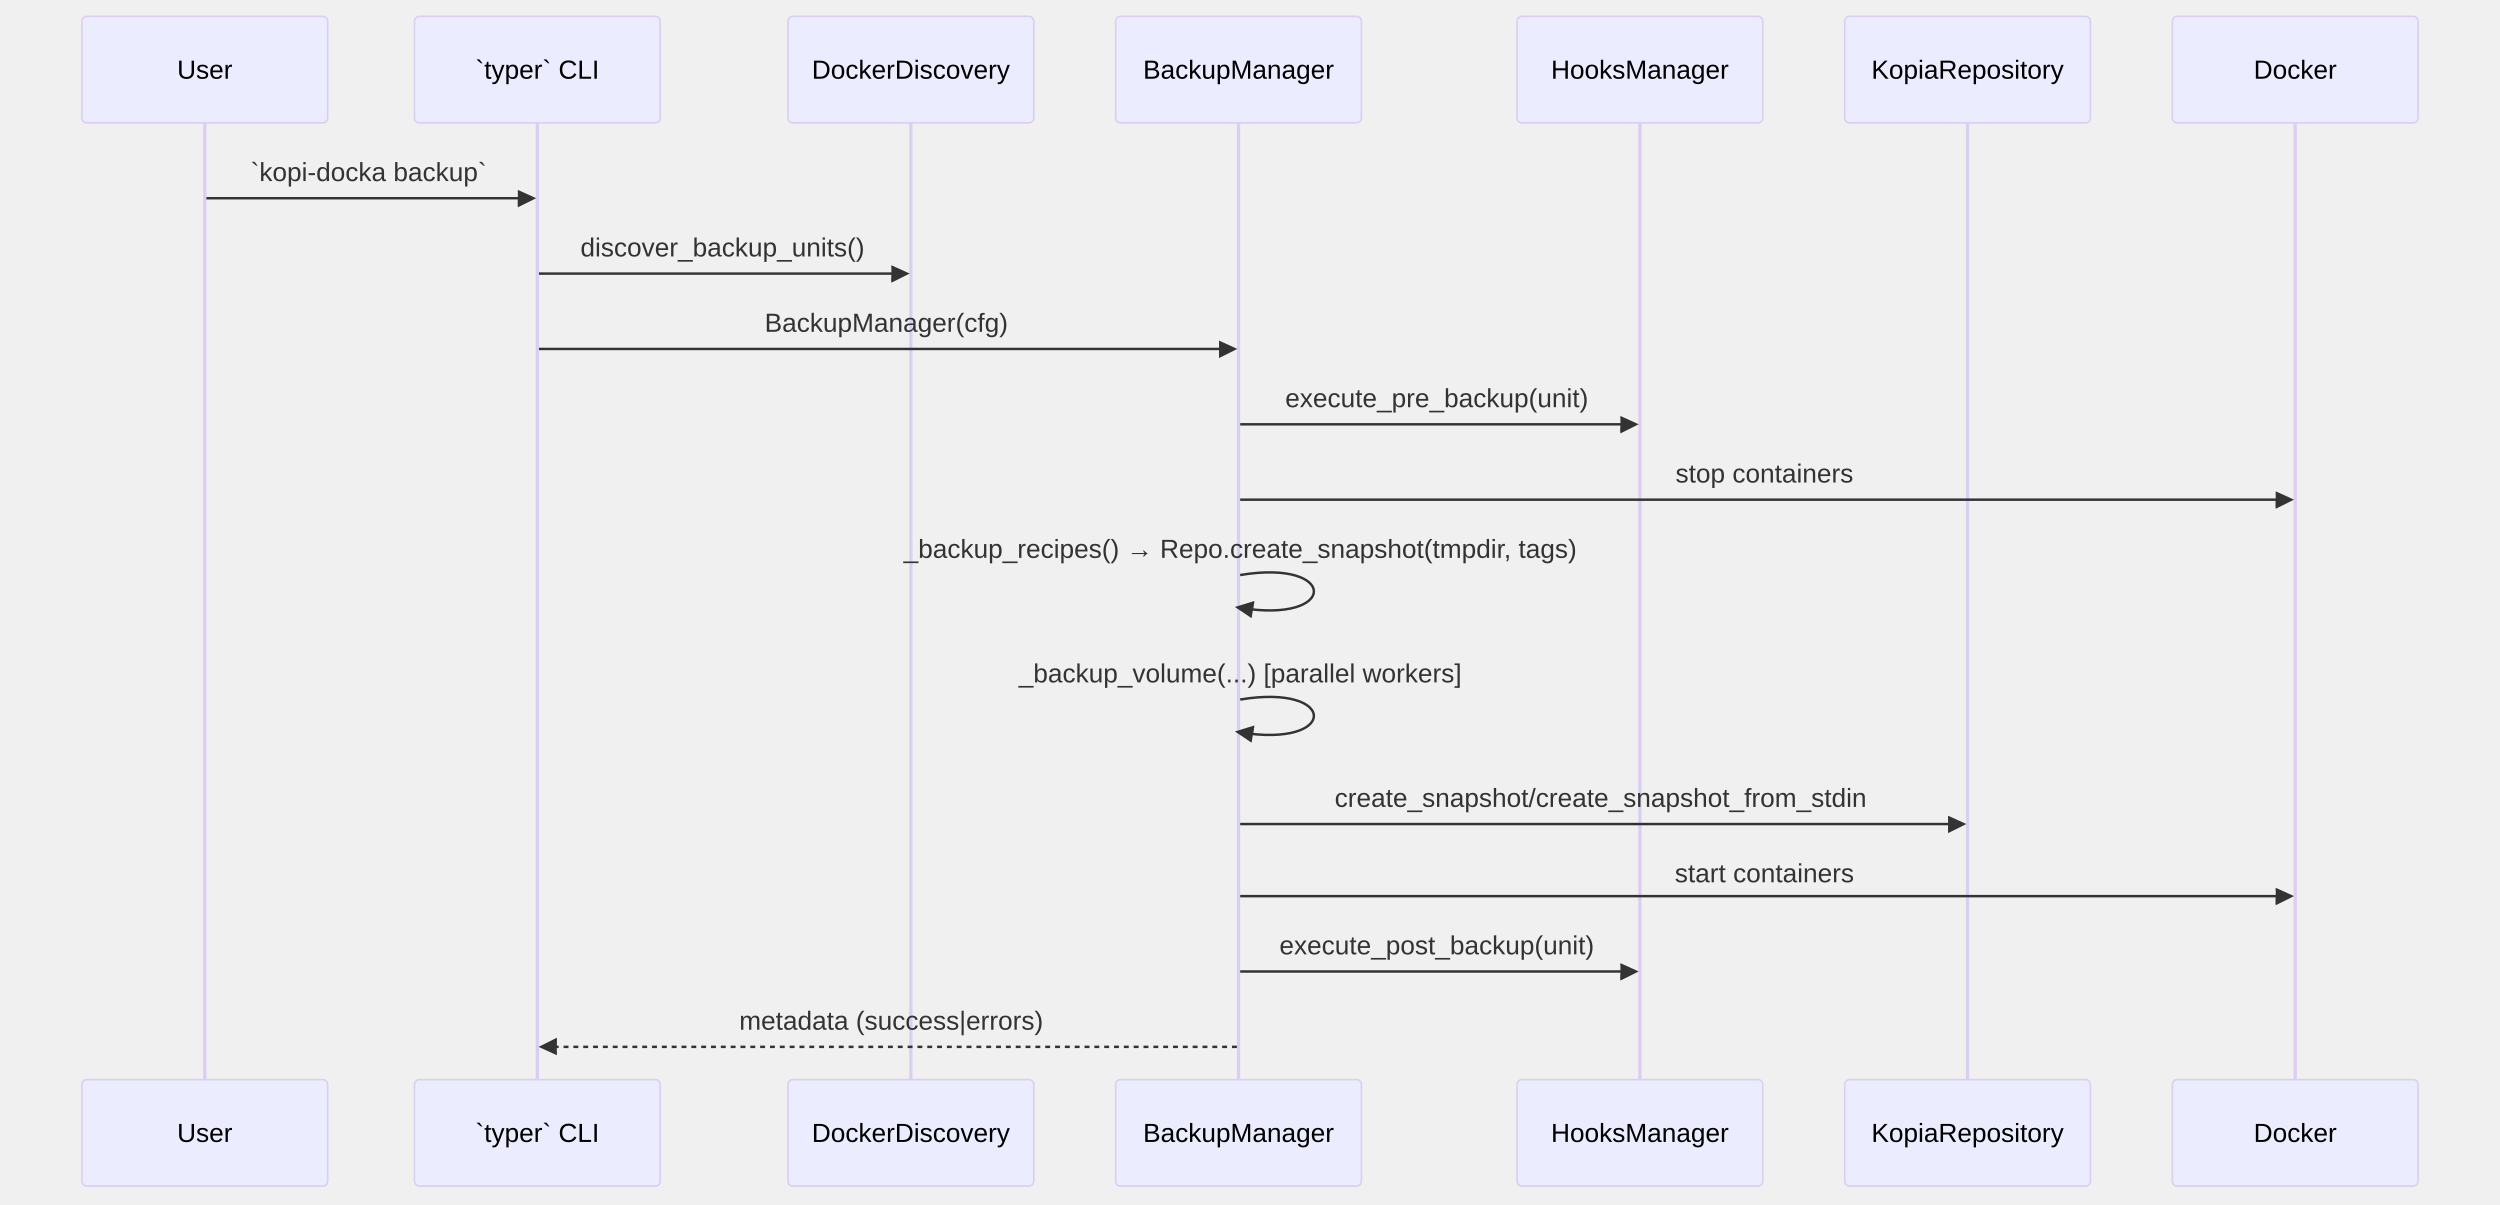
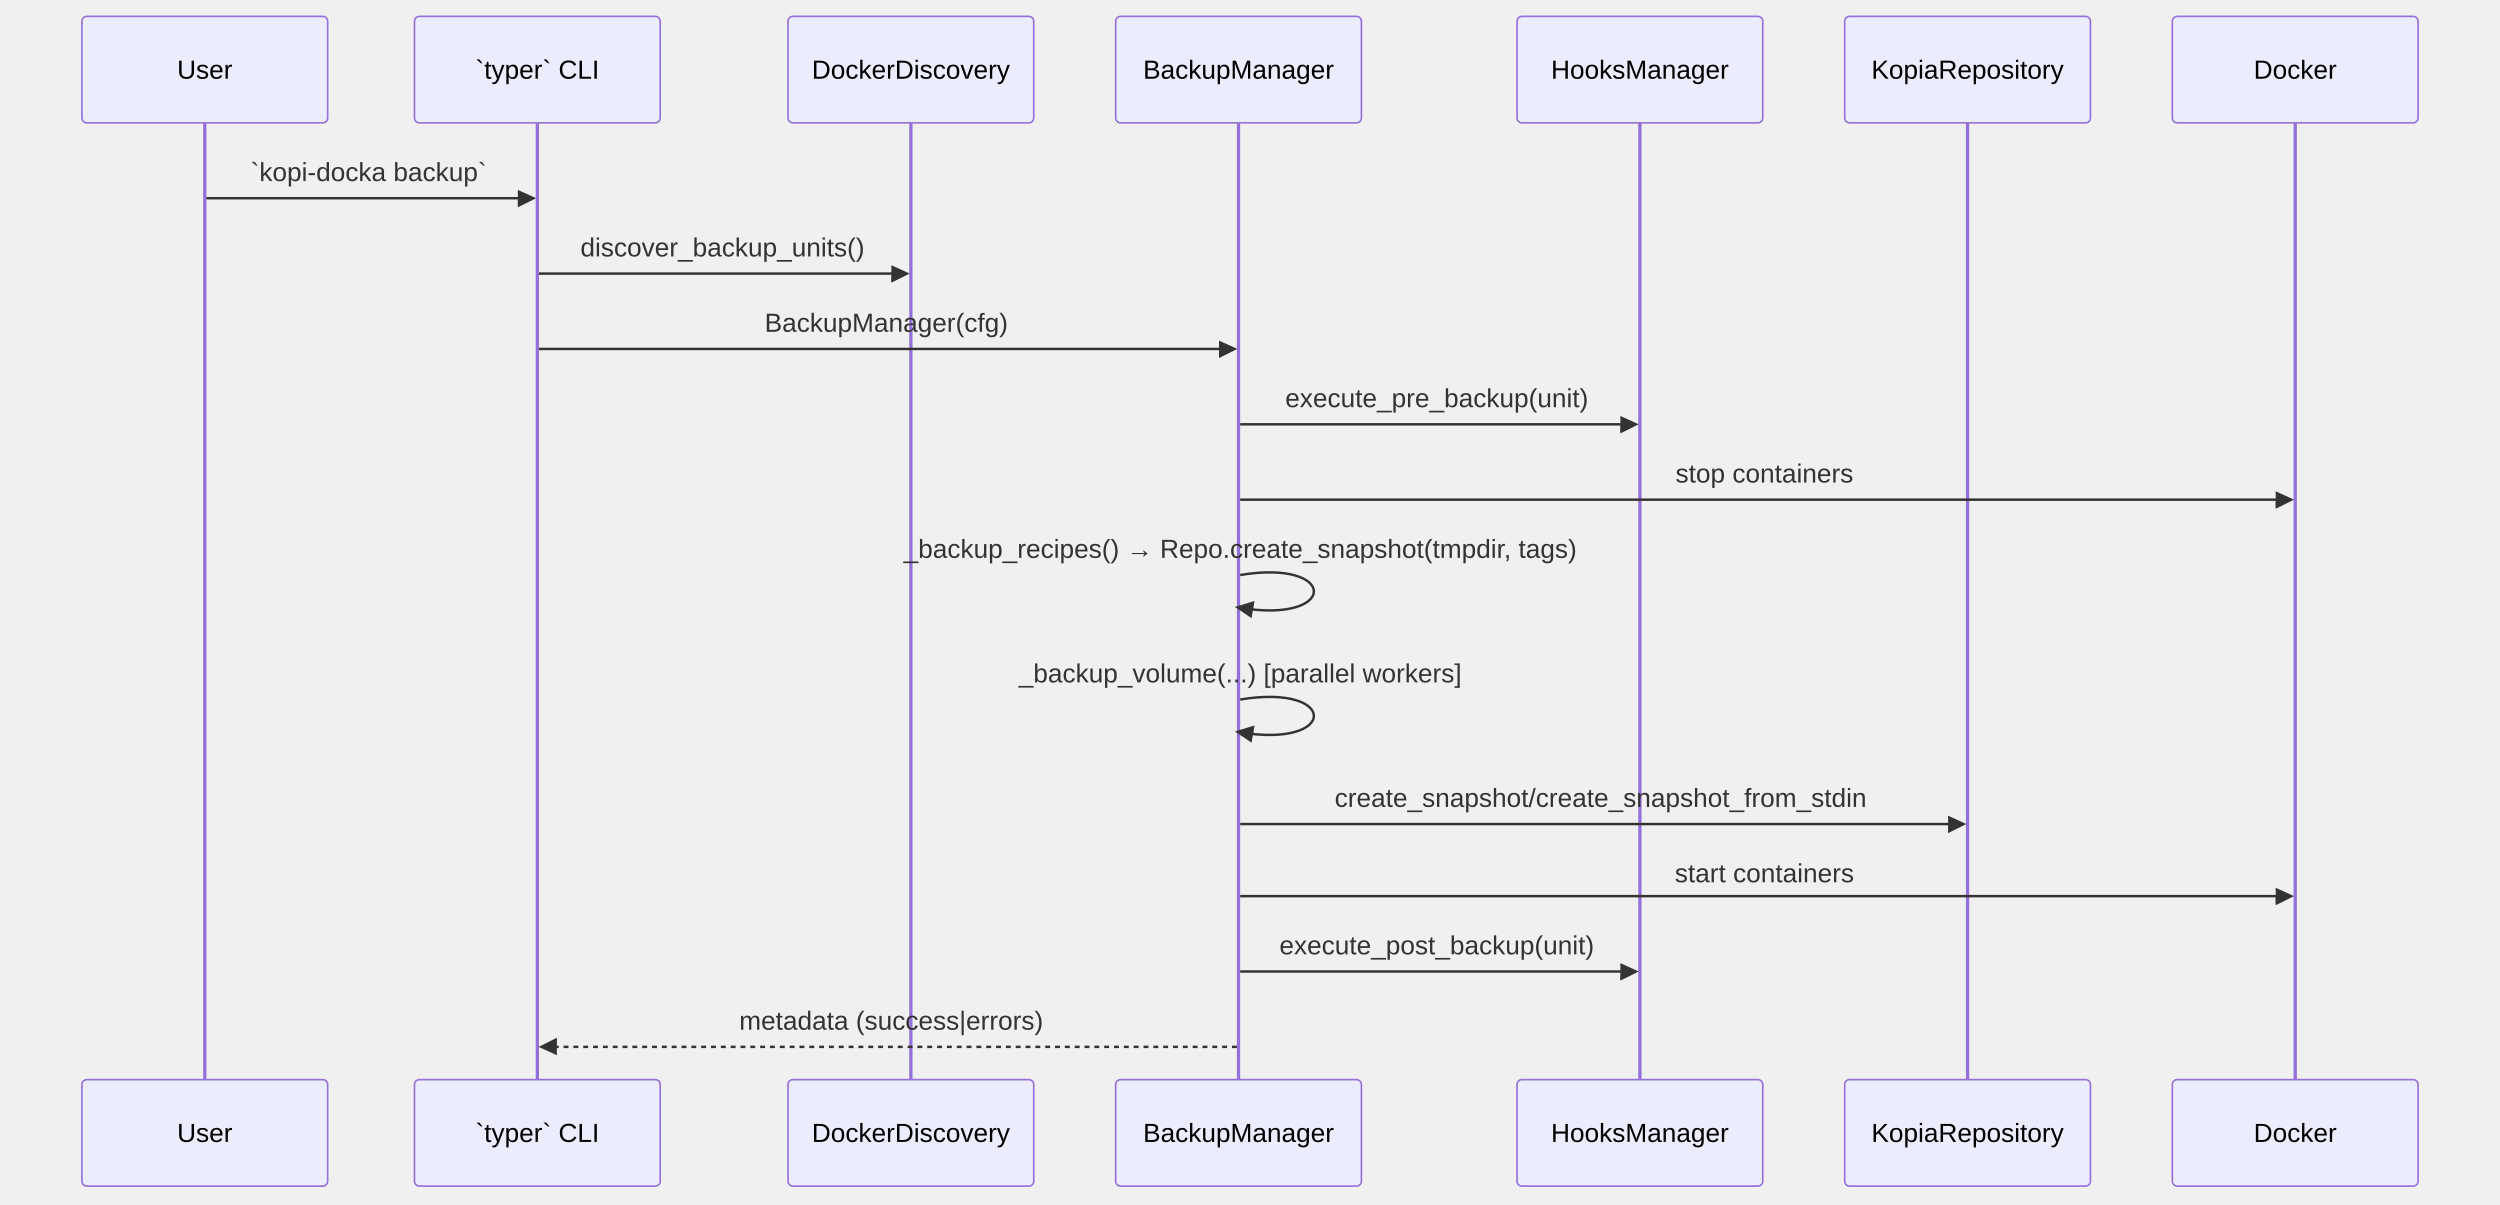
<svg xmlns="http://www.w3.org/2000/svg" id="my-svg" width="100%" style="max-width: 1526px; background-color: white;" viewBox="-50 -10 1526 735" role="graphics-document document" aria-roledescription="sequence">
  <g>
    <rect x="1276" y="649" fill="#eaeaea" stroke="#666" width="150" height="65" name="Docker" rx="3" ry="3" class="actor actor-bottom" />
    <text x="1351" y="681.5" dominant-baseline="central" alignment-baseline="central" class="actor actor-box" style="text-anchor: middle; font-size: 16px; font-weight: 400;">
      <tspan x="1351" dy="0">Docker</tspan>
    </text>
  </g>
  <g>
    <rect x="1076" y="649" fill="#eaeaea" stroke="#666" width="150" height="65" name="Repo" rx="3" ry="3" class="actor actor-bottom" />
    <text x="1151" y="681.5" dominant-baseline="central" alignment-baseline="central" class="actor actor-box" style="text-anchor: middle; font-size: 16px; font-weight: 400;">
      <tspan x="1151" dy="0">KopiaRepository</tspan>
    </text>
  </g>
  <g>
    <rect x="876" y="649" fill="#eaeaea" stroke="#666" width="150" height="65" name="Hooks" rx="3" ry="3" class="actor actor-bottom" />
    <text x="951" y="681.5" dominant-baseline="central" alignment-baseline="central" class="actor actor-box" style="text-anchor: middle; font-size: 16px; font-weight: 400;">
      <tspan x="951" dy="0">HooksManager</tspan>
    </text>
  </g>
  <g>
    <rect x="631" y="649" fill="#eaeaea" stroke="#666" width="150" height="65" name="Backup" rx="3" ry="3" class="actor actor-bottom" />
    <text x="706" y="681.5" dominant-baseline="central" alignment-baseline="central" class="actor actor-box" style="text-anchor: middle; font-size: 16px; font-weight: 400;">
      <tspan x="706" dy="0">BackupManager</tspan>
    </text>
  </g>
  <g>
    <rect x="431" y="649" fill="#eaeaea" stroke="#666" width="150" height="65" name="Discovery" rx="3" ry="3" class="actor actor-bottom" />
    <text x="506" y="681.5" dominant-baseline="central" alignment-baseline="central" class="actor actor-box" style="text-anchor: middle; font-size: 16px; font-weight: 400;">
      <tspan x="506" dy="0">DockerDiscovery</tspan>
    </text>
  </g>
  <g>
    <rect x="203" y="649" fill="#eaeaea" stroke="#666" width="150" height="65" name="CLI" rx="3" ry="3" class="actor actor-bottom" />
    <text x="278" y="681.5" dominant-baseline="central" alignment-baseline="central" class="actor actor-box" style="text-anchor: middle; font-size: 16px; font-weight: 400;">
      <tspan x="278" dy="0">`typer` CLI</tspan>
    </text>
  </g>
  <g>
    <rect x="0" y="649" fill="#eaeaea" stroke="#666" width="150" height="65" name="User" rx="3" ry="3" class="actor actor-bottom" />
    <text x="75" y="681.5" dominant-baseline="central" alignment-baseline="central" class="actor actor-box" style="text-anchor: middle; font-size: 16px; font-weight: 400;">
      <tspan x="75" dy="0">User</tspan>
    </text>
  </g>
  <g>
-     <line id="actor6" x1="1351" y1="65" x2="1351" y2="649" class="actor-line 200" stroke-width="0.5px" stroke="#999" name="Docker" />
-     <g id="root-6">
+     <line id="actor6" x1="1351" y1="65" x2="1351" y2="649" class="actor-line 200" stroke-width="0.5px" stroke="#999" name="Docker" data-et="life-line" data-id="Docker" />
+     <g id="root-6" data-et="participant" data-type="participant" data-id="Docker">
      <rect x="1276" y="0" fill="#eaeaea" stroke="#666" width="150" height="65" name="Docker" rx="3" ry="3" class="actor actor-top" />
      <text x="1351" y="32.5" dominant-baseline="central" alignment-baseline="central" class="actor actor-box" style="text-anchor: middle; font-size: 16px; font-weight: 400;">
        <tspan x="1351" dy="0">Docker</tspan>
      </text>
    </g>
  </g>
  <g>
-     <line id="actor5" x1="1151" y1="65" x2="1151" y2="649" class="actor-line 200" stroke-width="0.5px" stroke="#999" name="Repo" />
-     <g id="root-5">
+     <line id="actor5" x1="1151" y1="65" x2="1151" y2="649" class="actor-line 200" stroke-width="0.5px" stroke="#999" name="Repo" data-et="life-line" data-id="Repo" />
+     <g id="root-5" data-et="participant" data-type="participant" data-id="Repo">
      <rect x="1076" y="0" fill="#eaeaea" stroke="#666" width="150" height="65" name="Repo" rx="3" ry="3" class="actor actor-top" />
      <text x="1151" y="32.5" dominant-baseline="central" alignment-baseline="central" class="actor actor-box" style="text-anchor: middle; font-size: 16px; font-weight: 400;">
        <tspan x="1151" dy="0">KopiaRepository</tspan>
      </text>
    </g>
  </g>
  <g>
-     <line id="actor4" x1="951" y1="65" x2="951" y2="649" class="actor-line 200" stroke-width="0.5px" stroke="#999" name="Hooks" />
-     <g id="root-4">
+     <line id="actor4" x1="951" y1="65" x2="951" y2="649" class="actor-line 200" stroke-width="0.5px" stroke="#999" name="Hooks" data-et="life-line" data-id="Hooks" />
+     <g id="root-4" data-et="participant" data-type="participant" data-id="Hooks">
      <rect x="876" y="0" fill="#eaeaea" stroke="#666" width="150" height="65" name="Hooks" rx="3" ry="3" class="actor actor-top" />
      <text x="951" y="32.5" dominant-baseline="central" alignment-baseline="central" class="actor actor-box" style="text-anchor: middle; font-size: 16px; font-weight: 400;">
        <tspan x="951" dy="0">HooksManager</tspan>
      </text>
    </g>
  </g>
  <g>
-     <line id="actor3" x1="706" y1="65" x2="706" y2="649" class="actor-line 200" stroke-width="0.5px" stroke="#999" name="Backup" />
-     <g id="root-3">
+     <line id="actor3" x1="706" y1="65" x2="706" y2="649" class="actor-line 200" stroke-width="0.5px" stroke="#999" name="Backup" data-et="life-line" data-id="Backup" />
+     <g id="root-3" data-et="participant" data-type="participant" data-id="Backup">
      <rect x="631" y="0" fill="#eaeaea" stroke="#666" width="150" height="65" name="Backup" rx="3" ry="3" class="actor actor-top" />
      <text x="706" y="32.5" dominant-baseline="central" alignment-baseline="central" class="actor actor-box" style="text-anchor: middle; font-size: 16px; font-weight: 400;">
        <tspan x="706" dy="0">BackupManager</tspan>
      </text>
    </g>
  </g>
  <g>
-     <line id="actor2" x1="506" y1="65" x2="506" y2="649" class="actor-line 200" stroke-width="0.5px" stroke="#999" name="Discovery" />
-     <g id="root-2">
+     <line id="actor2" x1="506" y1="65" x2="506" y2="649" class="actor-line 200" stroke-width="0.5px" stroke="#999" name="Discovery" data-et="life-line" data-id="Discovery" />
+     <g id="root-2" data-et="participant" data-type="participant" data-id="Discovery">
      <rect x="431" y="0" fill="#eaeaea" stroke="#666" width="150" height="65" name="Discovery" rx="3" ry="3" class="actor actor-top" />
      <text x="506" y="32.5" dominant-baseline="central" alignment-baseline="central" class="actor actor-box" style="text-anchor: middle; font-size: 16px; font-weight: 400;">
        <tspan x="506" dy="0">DockerDiscovery</tspan>
      </text>
    </g>
  </g>
  <g>
-     <line id="actor1" x1="278" y1="65" x2="278" y2="649" class="actor-line 200" stroke-width="0.5px" stroke="#999" name="CLI" />
-     <g id="root-1">
+     <line id="actor1" x1="278" y1="65" x2="278" y2="649" class="actor-line 200" stroke-width="0.5px" stroke="#999" name="CLI" data-et="life-line" data-id="CLI" />
+     <g id="root-1" data-et="participant" data-type="participant" data-id="CLI">
      <rect x="203" y="0" fill="#eaeaea" stroke="#666" width="150" height="65" name="CLI" rx="3" ry="3" class="actor actor-top" />
      <text x="278" y="32.5" dominant-baseline="central" alignment-baseline="central" class="actor actor-box" style="text-anchor: middle; font-size: 16px; font-weight: 400;">
        <tspan x="278" dy="0">`typer` CLI</tspan>
      </text>
    </g>
  </g>
  <g>
-     <line id="actor0" x1="75" y1="65" x2="75" y2="649" class="actor-line 200" stroke-width="0.5px" stroke="#999" name="User" />
-     <g id="root-0">
+     <line id="actor0" x1="75" y1="65" x2="75" y2="649" class="actor-line 200" stroke-width="0.5px" stroke="#999" name="User" data-et="life-line" data-id="User" />
+     <g id="root-0" data-et="participant" data-type="participant" data-id="User">
      <rect x="0" y="0" fill="#eaeaea" stroke="#666" width="150" height="65" name="User" rx="3" ry="3" class="actor actor-top" />
      <text x="75" y="32.5" dominant-baseline="central" alignment-baseline="central" class="actor actor-box" style="text-anchor: middle; font-size: 16px; font-weight: 400;">
        <tspan x="75" dy="0">User</tspan>
      </text>
    </g>
  </g>
-   <style>#my-svg{font-family:"trebuchet ms",verdana,arial,sans-serif;font-size:16px;fill:#333;}@keyframes edge-animation-frame{from{stroke-dashoffset:0;}}@keyframes dash{to{stroke-dashoffset:0;}}#my-svg .edge-animation-slow{stroke-dasharray:9,5!important;stroke-dashoffset:900;animation:dash 50s linear infinite;stroke-linecap:round;}#my-svg .edge-animation-fast{stroke-dasharray:9,5!important;stroke-dashoffset:900;animation:dash 20s linear infinite;stroke-linecap:round;}#my-svg .error-icon{fill:#552222;}#my-svg .error-text{fill:#552222;stroke:#552222;}#my-svg .edge-thickness-normal{stroke-width:1px;}#my-svg .edge-thickness-thick{stroke-width:3.5px;}#my-svg .edge-pattern-solid{stroke-dasharray:0;}#my-svg .edge-thickness-invisible{stroke-width:0;fill:none;}#my-svg .edge-pattern-dashed{stroke-dasharray:3;}#my-svg .edge-pattern-dotted{stroke-dasharray:2;}#my-svg .marker{fill:#333333;stroke:#333333;}#my-svg .marker.cross{stroke:#333333;}#my-svg svg{font-family:"trebuchet ms",verdana,arial,sans-serif;font-size:16px;}#my-svg p{margin:0;}#my-svg .actor{stroke:hsl(259.626, 59.777%, 87.902%);fill:#ECECFF;}#my-svg text.actor&gt;tspan{fill:black;stroke:none;}#my-svg .actor-line{stroke:hsl(259.626, 59.777%, 87.902%);}#my-svg .innerArc{stroke-width:1.5;stroke-dasharray:none;}#my-svg .messageLine0{stroke-width:1.5;stroke-dasharray:none;stroke:#333;}#my-svg .messageLine1{stroke-width:1.5;stroke-dasharray:2,2;stroke:#333;}#my-svg #arrowhead path{fill:#333;stroke:#333;}#my-svg .sequenceNumber{fill:white;}#my-svg #sequencenumber{fill:#333;}#my-svg #crosshead path{fill:#333;stroke:#333;}#my-svg .messageText{fill:#333;stroke:none;}#my-svg .labelBox{stroke:hsl(259.626, 59.777%, 87.902%);fill:#ECECFF;}#my-svg .labelText,#my-svg .labelText&gt;tspan{fill:black;stroke:none;}#my-svg .loopText,#my-svg .loopText&gt;tspan{fill:black;stroke:none;}#my-svg .loopLine{stroke-width:2px;stroke-dasharray:2,2;stroke:hsl(259.626, 59.777%, 87.902%);fill:hsl(259.626, 59.777%, 87.902%);}#my-svg .note{stroke:#aaaa33;fill:#fff5ad;}#my-svg .noteText,#my-svg .noteText&gt;tspan{fill:black;stroke:none;}#my-svg .activation0{fill:#f4f4f4;stroke:#666;}#my-svg .activation1{fill:#f4f4f4;stroke:#666;}#my-svg .activation2{fill:#f4f4f4;stroke:#666;}#my-svg .actorPopupMenu{position:absolute;}#my-svg .actorPopupMenuPanel{position:absolute;fill:#ECECFF;box-shadow:0px 8px 16px 0px rgba(0,0,0,0.2);filter:drop-shadow(3px 5px 2px rgb(0 0 0 / 0.4));}#my-svg .actor-man line{stroke:hsl(259.626, 59.777%, 87.902%);fill:#ECECFF;}#my-svg .actor-man circle,#my-svg line{stroke:hsl(259.626, 59.777%, 87.902%);fill:#ECECFF;stroke-width:2px;}#my-svg :root{--mermaid-font-family:"trebuchet ms",verdana,arial,sans-serif;}</style>
+   <style>#my-svg{font-family:"trebuchet ms",verdana,arial,sans-serif;font-size:16px;fill:#333;}@keyframes edge-animation-frame{from{stroke-dashoffset:0;}}@keyframes dash{to{stroke-dashoffset:0;}}#my-svg .edge-animation-slow{stroke-dasharray:9,5!important;stroke-dashoffset:900;animation:dash 50s linear infinite;stroke-linecap:round;}#my-svg .edge-animation-fast{stroke-dasharray:9,5!important;stroke-dashoffset:900;animation:dash 20s linear infinite;stroke-linecap:round;}#my-svg .error-icon{fill:#552222;}#my-svg .error-text{fill:#552222;stroke:#552222;}#my-svg .edge-thickness-normal{stroke-width:1px;}#my-svg .edge-thickness-thick{stroke-width:3.5px;}#my-svg .edge-pattern-solid{stroke-dasharray:0;}#my-svg .edge-thickness-invisible{stroke-width:0;fill:none;}#my-svg .edge-pattern-dashed{stroke-dasharray:3;}#my-svg .edge-pattern-dotted{stroke-dasharray:2;}#my-svg .marker{fill:#333333;stroke:#333333;}#my-svg .marker.cross{stroke:#333333;}#my-svg svg{font-family:"trebuchet ms",verdana,arial,sans-serif;font-size:16px;}#my-svg p{margin:0;}#my-svg .actor{stroke:#9370DB;fill:#ECECFF;stroke-width:1;}#my-svg rect.actor.outer-path[data-look="neo"]{filter:drop-shadow(1px 2px 2px rgba(185, 185, 185, 1));}#my-svg rect.note[data-look="neo"]{stroke:#aaaa33;fill:#fff5ad;filter:drop-shadow(1px 2px 2px rgba(185, 185, 185, 1));}#my-svg text.actor&gt;tspan{fill:black;stroke:none;}#my-svg .actor-line{stroke:#9370DB;}#my-svg .innerArc{stroke-width:1.5;stroke-dasharray:none;}#my-svg .messageLine0{stroke-width:1.5;stroke-dasharray:none;stroke:#333;}#my-svg .messageLine1{stroke-width:1.5;stroke-dasharray:2,2;stroke:#333;}#my-svg [id$="-arrowhead"] path{fill:#333;stroke:#333;}#my-svg .sequenceNumber{fill:white;}#my-svg [id$="-sequencenumber"]{fill:#333;}#my-svg [id$="-crosshead"] path{fill:#333;stroke:#333;}#my-svg .messageText{fill:#333;stroke:none;}#my-svg .labelBox{stroke:#9370DB;fill:#ECECFF;filter:none;}#my-svg .labelText,#my-svg .labelText&gt;tspan{fill:black;stroke:none;}#my-svg .loopText,#my-svg .loopText&gt;tspan{fill:black;stroke:none;}#my-svg .loopLine{stroke-width:2px;stroke-dasharray:2,2;stroke:#9370DB;fill:#9370DB;}#my-svg .note{stroke:#aaaa33;fill:#fff5ad;}#my-svg .noteText,#my-svg .noteText&gt;tspan{fill:black;stroke:none;font-weight:normal;}#my-svg .activation0{fill:#f4f4f4;stroke:#666;}#my-svg .activation1{fill:#f4f4f4;stroke:#666;}#my-svg .activation2{fill:#f4f4f4;stroke:#666;}#my-svg .actorPopupMenu{position:absolute;}#my-svg .actorPopupMenuPanel{position:absolute;fill:#ECECFF;box-shadow:0px 8px 16px 0px rgba(0,0,0,0.2);filter:drop-shadow(3px 5px 2px rgb(0 0 0 / 0.4));}#my-svg .actor-man circle,#my-svg line{fill:#ECECFF;stroke-width:2px;}#my-svg g rect.rect{filter:drop-shadow(1px 2px 2px rgba(185, 185, 185, 1));stroke:#9370DB;}#my-svg .node .neo-node{stroke:#9370DB;}#my-svg [data-look="neo"].node rect,#my-svg [data-look="neo"].cluster rect,#my-svg [data-look="neo"].node polygon{stroke:#9370DB;filter:drop-shadow(1px 2px 2px rgba(185, 185, 185, 1));}#my-svg [data-look="neo"].node path{stroke:#9370DB;stroke-width:1px;}#my-svg [data-look="neo"].node .outer-path{filter:drop-shadow(1px 2px 2px rgba(185, 185, 185, 1));}#my-svg [data-look="neo"].node .neo-line path{stroke:#9370DB;filter:none;}#my-svg [data-look="neo"].node circle{stroke:#9370DB;filter:drop-shadow(1px 2px 2px rgba(185, 185, 185, 1));}#my-svg [data-look="neo"].node circle .state-start{fill:#000000;}#my-svg [data-look="neo"].icon-shape .icon{fill:#9370DB;filter:drop-shadow(1px 2px 2px rgba(185, 185, 185, 1));}#my-svg [data-look="neo"].icon-shape .icon-neo path{stroke:#9370DB;filter:drop-shadow(1px 2px 2px rgba(185, 185, 185, 1));}#my-svg :root{--mermaid-font-family:"trebuchet ms",verdana,arial,sans-serif;}</style>
  <g />
  <defs>
-     <symbol id="computer" width="24" height="24">
+     <symbol id="my-svg-computer" width="24" height="24">
      <path transform="scale(.5)" d="M2 2v13h20v-13h-20zm18 11h-16v-9h16v9zm-10.228 6l.466-1h3.524l.467 1h-4.457zm14.228 3h-24l2-6h2.104l-1.33 4h18.45l-1.297-4h2.073l2 6zm-5-10h-14v-7h14v7z" />
    </symbol>
  </defs>
  <defs>
-     <symbol id="database" fill-rule="evenodd" clip-rule="evenodd">
+     <symbol id="my-svg-database" fill-rule="evenodd" clip-rule="evenodd">
      <path transform="scale(.5)" d="M12.258.001l.256.004.255.005.253.008.251.01.249.012.247.015.246.016.242.019.241.02.239.023.236.024.233.027.231.028.229.031.225.032.223.034.22.036.217.038.214.04.211.041.208.043.205.045.201.046.198.048.194.05.191.051.187.053.183.054.18.056.175.057.172.059.168.06.163.061.16.063.155.064.15.066.074.033.073.033.071.034.07.034.069.035.068.035.067.035.066.035.064.036.064.036.062.036.06.036.06.037.058.037.058.037.055.038.055.038.053.038.052.038.051.039.05.039.048.039.047.039.045.04.044.04.043.04.041.04.04.041.039.041.037.041.036.041.034.041.033.042.032.042.03.042.029.042.027.042.026.043.024.043.023.043.021.043.02.043.018.044.017.043.015.044.013.044.012.044.011.045.009.044.007.045.006.045.004.045.002.045.001.045v17l-.001.045-.002.045-.004.045-.006.045-.007.045-.009.044-.011.045-.012.044-.013.044-.015.044-.017.043-.018.044-.02.043-.021.043-.023.043-.024.043-.026.043-.027.042-.029.042-.03.042-.032.042-.033.042-.034.041-.036.041-.037.041-.039.041-.04.041-.041.04-.043.04-.044.04-.045.04-.047.039-.048.039-.05.039-.051.039-.052.038-.053.038-.055.038-.055.038-.058.037-.058.037-.06.037-.06.036-.062.036-.064.036-.064.036-.066.035-.067.035-.068.035-.069.035-.07.034-.071.034-.073.033-.074.033-.15.066-.155.064-.16.063-.163.061-.168.06-.172.059-.175.057-.18.056-.183.054-.187.053-.191.051-.194.05-.198.048-.201.046-.205.045-.208.043-.211.041-.214.04-.217.038-.22.036-.223.034-.225.032-.229.031-.231.028-.233.027-.236.024-.239.023-.241.02-.242.019-.246.016-.247.015-.249.012-.251.01-.253.008-.255.005-.256.004-.258.001-.258-.001-.256-.004-.255-.005-.253-.008-.251-.01-.249-.012-.247-.015-.245-.016-.243-.019-.241-.02-.238-.023-.236-.024-.234-.027-.231-.028-.228-.031-.226-.032-.223-.034-.22-.036-.217-.038-.214-.04-.211-.041-.208-.043-.204-.045-.201-.046-.198-.048-.195-.05-.19-.051-.187-.053-.184-.054-.179-.056-.176-.057-.172-.059-.167-.06-.164-.061-.159-.063-.155-.064-.151-.066-.074-.033-.072-.033-.072-.034-.07-.034-.069-.035-.068-.035-.067-.035-.066-.035-.064-.036-.063-.036-.062-.036-.061-.036-.06-.037-.058-.037-.057-.037-.056-.038-.055-.038-.053-.038-.052-.038-.051-.039-.049-.039-.049-.039-.046-.039-.046-.04-.044-.04-.043-.04-.041-.04-.04-.041-.039-.041-.037-.041-.036-.041-.034-.041-.033-.042-.032-.042-.03-.042-.029-.042-.027-.042-.026-.043-.024-.043-.023-.043-.021-.043-.02-.043-.018-.044-.017-.043-.015-.044-.013-.044-.012-.044-.011-.045-.009-.044-.007-.045-.006-.045-.004-.045-.002-.045-.001-.045v-17l.001-.045.002-.045.004-.045.006-.045.007-.045.009-.044.011-.045.012-.044.013-.044.015-.044.017-.043.018-.044.02-.043.021-.043.023-.043.024-.043.026-.043.027-.042.029-.042.03-.042.032-.042.033-.042.034-.041.036-.041.037-.041.039-.041.04-.041.041-.04.043-.04.044-.04.046-.04.046-.039.049-.039.049-.039.051-.039.052-.038.053-.038.055-.038.056-.038.057-.037.058-.037.06-.037.061-.036.062-.036.063-.036.064-.036.066-.035.067-.035.068-.035.069-.035.07-.034.072-.034.072-.033.074-.033.151-.066.155-.064.159-.063.164-.061.167-.06.172-.059.176-.057.179-.056.184-.054.187-.053.19-.051.195-.05.198-.048.201-.046.204-.045.208-.043.211-.041.214-.04.217-.038.22-.036.223-.034.226-.032.228-.031.231-.028.234-.027.236-.024.238-.023.241-.02.243-.019.245-.016.247-.015.249-.012.251-.01.253-.008.255-.005.256-.004.258-.001.258.001zm-9.258 20.499v.01l.001.021.003.021.004.022.005.021.006.022.007.022.009.023.01.022.011.023.012.023.013.023.015.023.016.024.017.023.018.024.019.024.021.024.022.025.023.024.024.025.052.049.056.05.061.051.066.051.07.051.075.051.079.052.084.052.088.052.092.052.097.052.102.051.105.052.11.052.114.051.119.051.123.051.127.05.131.05.135.05.139.048.144.049.147.047.152.047.155.047.16.045.163.045.167.043.171.043.176.041.178.041.183.039.187.039.19.037.194.035.197.035.202.033.204.031.209.03.212.029.216.027.219.025.222.024.226.021.23.02.233.018.236.016.24.015.243.012.246.01.249.008.253.005.256.004.259.001.26-.001.257-.004.254-.005.25-.008.247-.011.244-.012.241-.014.237-.016.233-.018.231-.021.226-.021.224-.024.22-.026.216-.027.212-.028.21-.031.205-.031.202-.034.198-.034.194-.036.191-.037.187-.039.183-.04.179-.04.175-.042.172-.043.168-.044.163-.045.16-.046.155-.046.152-.047.148-.048.143-.049.139-.049.136-.05.131-.05.126-.05.123-.051.118-.052.114-.051.11-.052.106-.052.101-.052.096-.052.092-.052.088-.053.083-.051.079-.052.074-.052.07-.051.065-.051.06-.051.056-.05.051-.05.023-.024.023-.025.021-.024.02-.024.019-.024.018-.024.017-.024.015-.023.014-.024.013-.023.012-.023.01-.023.01-.022.008-.022.006-.022.006-.022.004-.022.004-.021.001-.021.001-.021v-4.127l-.077.055-.08.053-.083.054-.085.053-.087.052-.09.052-.093.051-.095.05-.097.05-.1.049-.102.049-.105.048-.106.047-.109.047-.111.046-.114.045-.115.045-.118.044-.12.043-.122.042-.124.042-.126.041-.128.04-.13.04-.132.038-.134.038-.135.037-.138.037-.139.035-.142.035-.143.034-.144.033-.147.032-.148.031-.15.03-.151.03-.153.029-.154.027-.156.027-.158.026-.159.025-.161.024-.162.023-.163.022-.165.021-.166.02-.167.019-.169.018-.169.017-.171.016-.173.015-.173.014-.175.013-.175.012-.177.011-.178.01-.179.008-.179.008-.181.006-.182.005-.182.004-.184.003-.184.002h-.37l-.184-.002-.184-.003-.182-.004-.182-.005-.181-.006-.179-.008-.179-.008-.178-.01-.176-.011-.176-.012-.175-.013-.173-.014-.172-.015-.171-.016-.17-.017-.169-.018-.167-.019-.166-.02-.165-.021-.163-.022-.162-.023-.161-.024-.159-.025-.157-.026-.156-.027-.155-.027-.153-.029-.151-.03-.15-.03-.148-.031-.146-.032-.145-.033-.143-.034-.141-.035-.14-.035-.137-.037-.136-.037-.134-.038-.132-.038-.13-.04-.128-.04-.126-.041-.124-.042-.122-.042-.12-.044-.117-.043-.116-.045-.113-.045-.112-.046-.109-.047-.106-.047-.105-.048-.102-.049-.1-.049-.097-.05-.095-.05-.093-.052-.09-.051-.087-.052-.085-.053-.083-.054-.08-.054-.077-.054v4.127zm0-5.654v.011l.001.021.003.021.004.021.005.022.006.022.007.022.009.022.01.022.011.023.012.023.013.023.015.024.016.023.017.024.018.024.019.024.021.024.022.024.023.025.024.024.052.05.056.05.061.05.066.051.07.051.075.052.079.051.084.052.088.052.092.052.097.052.102.052.105.052.11.051.114.051.119.052.123.05.127.051.131.05.135.049.139.049.144.048.147.048.152.047.155.046.16.045.163.045.167.044.171.042.176.042.178.04.183.04.187.038.19.037.194.036.197.034.202.033.204.032.209.03.212.028.216.027.219.025.222.024.226.022.23.02.233.018.236.016.24.014.243.012.246.01.249.008.253.006.256.003.259.001.26-.001.257-.003.254-.006.25-.008.247-.01.244-.012.241-.015.237-.016.233-.018.231-.02.226-.022.224-.024.22-.025.216-.027.212-.029.21-.03.205-.032.202-.033.198-.035.194-.036.191-.037.187-.039.183-.039.179-.041.175-.042.172-.043.168-.044.163-.045.16-.045.155-.047.152-.047.148-.048.143-.048.139-.05.136-.049.131-.05.126-.051.123-.051.118-.051.114-.052.11-.052.106-.052.101-.052.096-.052.092-.052.088-.052.083-.052.079-.052.074-.051.07-.052.065-.051.06-.05.056-.051.051-.049.023-.025.023-.024.021-.025.02-.024.019-.024.018-.024.017-.024.015-.023.014-.023.013-.024.012-.022.01-.023.01-.023.008-.022.006-.022.006-.022.004-.021.004-.022.001-.021.001-.021v-4.139l-.077.054-.08.054-.083.054-.085.052-.087.053-.09.051-.093.051-.095.051-.097.05-.1.049-.102.049-.105.048-.106.047-.109.047-.111.046-.114.045-.115.044-.118.044-.12.044-.122.042-.124.042-.126.041-.128.04-.13.039-.132.039-.134.038-.135.037-.138.036-.139.036-.142.035-.143.033-.144.033-.147.033-.148.031-.15.03-.151.03-.153.028-.154.028-.156.027-.158.026-.159.025-.161.024-.162.023-.163.022-.165.021-.166.02-.167.019-.169.018-.169.017-.171.016-.173.015-.173.014-.175.013-.175.012-.177.011-.178.009-.179.009-.179.007-.181.007-.182.005-.182.004-.184.003-.184.002h-.37l-.184-.002-.184-.003-.182-.004-.182-.005-.181-.007-.179-.007-.179-.009-.178-.009-.176-.011-.176-.012-.175-.013-.173-.014-.172-.015-.171-.016-.17-.017-.169-.018-.167-.019-.166-.02-.165-.021-.163-.022-.162-.023-.161-.024-.159-.025-.157-.026-.156-.027-.155-.028-.153-.028-.151-.03-.15-.03-.148-.031-.146-.033-.145-.033-.143-.033-.141-.035-.14-.036-.137-.036-.136-.037-.134-.038-.132-.039-.13-.039-.128-.04-.126-.041-.124-.042-.122-.043-.12-.043-.117-.044-.116-.044-.113-.046-.112-.046-.109-.046-.106-.047-.105-.048-.102-.049-.1-.049-.097-.05-.095-.051-.093-.051-.09-.051-.087-.053-.085-.052-.083-.054-.08-.054-.077-.054v4.139zm0-5.666v.011l.001.02.003.022.004.021.005.022.006.021.007.022.009.023.01.022.011.023.012.023.013.023.015.023.016.024.017.024.018.023.019.024.021.025.022.024.023.024.024.025.052.05.056.05.061.05.066.051.07.051.075.052.079.051.084.052.088.052.092.052.097.052.102.052.105.051.11.052.114.051.119.051.123.051.127.05.131.05.135.05.139.049.144.048.147.048.152.047.155.046.16.045.163.045.167.043.171.043.176.042.178.04.183.04.187.038.19.037.194.036.197.034.202.033.204.032.209.03.212.028.216.027.219.025.222.024.226.021.23.02.233.018.236.017.24.014.243.012.246.01.249.008.253.006.256.003.259.001.26-.001.257-.003.254-.006.25-.008.247-.01.244-.013.241-.014.237-.016.233-.018.231-.02.226-.022.224-.024.22-.025.216-.027.212-.029.21-.03.205-.032.202-.033.198-.035.194-.036.191-.037.187-.039.183-.039.179-.041.175-.042.172-.043.168-.044.163-.045.16-.045.155-.047.152-.047.148-.048.143-.049.139-.049.136-.049.131-.051.126-.05.123-.051.118-.052.114-.051.11-.052.106-.052.101-.052.096-.052.092-.052.088-.052.083-.052.079-.052.074-.052.07-.051.065-.051.06-.051.056-.05.051-.049.023-.025.023-.025.021-.024.02-.024.019-.024.018-.024.017-.024.015-.023.014-.024.013-.023.012-.023.01-.022.01-.023.008-.022.006-.022.006-.022.004-.022.004-.021.001-.021.001-.021v-4.153l-.077.054-.08.054-.083.053-.085.053-.087.053-.09.051-.093.051-.095.051-.097.05-.1.049-.102.048-.105.048-.106.048-.109.046-.111.046-.114.046-.115.044-.118.044-.12.043-.122.043-.124.042-.126.041-.128.04-.13.039-.132.039-.134.038-.135.037-.138.036-.139.036-.142.034-.143.034-.144.033-.147.032-.148.032-.15.03-.151.03-.153.028-.154.028-.156.027-.158.026-.159.024-.161.024-.162.023-.163.023-.165.021-.166.02-.167.019-.169.018-.169.017-.171.016-.173.015-.173.014-.175.013-.175.012-.177.01-.178.01-.179.009-.179.007-.181.006-.182.006-.182.004-.184.003-.184.001-.185.001-.185-.001-.184-.001-.184-.003-.182-.004-.182-.006-.181-.006-.179-.007-.179-.009-.178-.01-.176-.01-.176-.012-.175-.013-.173-.014-.172-.015-.171-.016-.17-.017-.169-.018-.167-.019-.166-.02-.165-.021-.163-.023-.162-.023-.161-.024-.159-.024-.157-.026-.156-.027-.155-.028-.153-.028-.151-.03-.15-.03-.148-.032-.146-.032-.145-.033-.143-.034-.141-.034-.14-.036-.137-.036-.136-.037-.134-.038-.132-.039-.13-.039-.128-.041-.126-.041-.124-.041-.122-.043-.12-.043-.117-.044-.116-.044-.113-.046-.112-.046-.109-.046-.106-.048-.105-.048-.102-.048-.1-.05-.097-.049-.095-.051-.093-.051-.09-.052-.087-.052-.085-.053-.083-.053-.08-.054-.077-.054v4.153zm8.74-8.179l-.257.004-.254.005-.25.008-.247.011-.244.012-.241.014-.237.016-.233.018-.231.021-.226.022-.224.023-.22.026-.216.027-.212.028-.21.031-.205.032-.202.033-.198.034-.194.036-.191.038-.187.038-.183.04-.179.041-.175.042-.172.043-.168.043-.163.045-.16.046-.155.046-.152.048-.148.048-.143.048-.139.049-.136.05-.131.05-.126.051-.123.051-.118.051-.114.052-.11.052-.106.052-.101.052-.096.052-.092.052-.088.052-.083.052-.079.052-.074.051-.07.052-.065.051-.06.05-.056.05-.051.05-.023.025-.023.024-.021.024-.02.025-.019.024-.018.024-.017.023-.015.024-.014.023-.013.023-.012.023-.01.023-.01.022-.008.022-.006.023-.006.021-.004.022-.004.021-.001.021-.001.021.001.021.001.021.004.021.004.022.006.021.006.023.008.022.01.022.01.023.012.023.013.023.014.023.015.024.017.023.018.024.019.024.02.025.021.024.023.024.023.025.051.05.056.05.06.05.065.051.07.052.074.051.079.052.083.052.088.052.092.052.096.052.101.052.106.052.11.052.114.052.118.051.123.051.126.051.131.05.136.05.139.049.143.048.148.048.152.048.155.046.16.046.163.045.168.043.172.043.175.042.179.041.183.04.187.038.191.038.194.036.198.034.202.033.205.032.21.031.212.028.216.027.22.026.224.023.226.022.231.021.233.018.237.016.241.014.244.012.247.011.25.008.254.005.257.004.26.001.26-.001.257-.004.254-.005.25-.008.247-.011.244-.012.241-.014.237-.016.233-.018.231-.021.226-.022.224-.023.22-.026.216-.027.212-.028.21-.031.205-.032.202-.033.198-.034.194-.036.191-.038.187-.038.183-.04.179-.041.175-.042.172-.043.168-.043.163-.045.16-.046.155-.046.152-.048.148-.048.143-.048.139-.049.136-.05.131-.05.126-.051.123-.051.118-.051.114-.052.11-.052.106-.052.101-.052.096-.052.092-.052.088-.052.083-.052.079-.052.074-.051.07-.052.065-.051.06-.05.056-.05.051-.05.023-.025.023-.024.021-.024.02-.025.019-.024.018-.024.017-.023.015-.024.014-.023.013-.023.012-.023.01-.023.01-.022.008-.022.006-.023.006-.021.004-.022.004-.021.001-.021.001-.021-.001-.021-.001-.021-.004-.021-.004-.022-.006-.021-.006-.023-.008-.022-.01-.022-.01-.023-.012-.023-.013-.023-.014-.023-.015-.024-.017-.023-.018-.024-.019-.024-.02-.025-.021-.024-.023-.024-.023-.025-.051-.05-.056-.05-.06-.05-.065-.051-.07-.052-.074-.051-.079-.052-.083-.052-.088-.052-.092-.052-.096-.052-.101-.052-.106-.052-.11-.052-.114-.052-.118-.051-.123-.051-.126-.051-.131-.05-.136-.05-.139-.049-.143-.048-.148-.048-.152-.048-.155-.046-.16-.046-.163-.045-.168-.043-.172-.043-.175-.042-.179-.041-.183-.04-.187-.038-.191-.038-.194-.036-.198-.034-.202-.033-.205-.032-.21-.031-.212-.028-.216-.027-.22-.026-.224-.023-.226-.022-.231-.021-.233-.018-.237-.016-.241-.014-.244-.012-.247-.011-.25-.008-.254-.005-.257-.004-.26-.001-.26.001z" />
    </symbol>
  </defs>
  <defs>
-     <symbol id="clock" width="24" height="24">
+     <symbol id="my-svg-clock" width="24" height="24">
      <path transform="scale(.5)" d="M12 2c5.514 0 10 4.486 10 10s-4.486 10-10 10-10-4.486-10-10 4.486-10 10-10zm0-2c-6.627 0-12 5.373-12 12s5.373 12 12 12 12-5.373 12-12-5.373-12-12-12zm5.848 12.459c.202.038.202.333.001.372-1.907.361-6.045 1.111-6.547 1.111-.719 0-1.301-.582-1.301-1.301 0-.512.77-5.447 1.125-7.445.034-.192.312-.181.343.014l.985 6.238 5.394 1.011z" />
    </symbol>
  </defs>
  <defs>
-     <marker id="arrowhead" refX="7.9" refY="5" markerUnits="userSpaceOnUse" markerWidth="12" markerHeight="12" orient="auto-start-reverse">
+     <marker id="my-svg-arrowhead" refX="7.9" refY="5" markerUnits="userSpaceOnUse" markerWidth="12" markerHeight="12" orient="auto-start-reverse">
      <path d="M -1 0 L 10 5 L 0 10 z" />
    </marker>
  </defs>
  <defs>
-     <marker id="crosshead" markerWidth="15" markerHeight="8" orient="auto" refX="4" refY="4.5">
+     <marker id="my-svg-crosshead" markerWidth="15" markerHeight="8" orient="auto" refX="4" refY="4.5">
      <path fill="none" stroke="#000000" stroke-width="1pt" d="M 1,2 L 6,7 M 6,2 L 1,7" style="stroke-dasharray: 0, 0;" />
    </marker>
  </defs>
  <defs>
-     <marker id="filled-head" refX="15.5" refY="7" markerWidth="20" markerHeight="28" orient="auto">
+     <marker id="my-svg-filled-head" refX="15.5" refY="7" markerWidth="20" markerHeight="28" orient="auto">
      <path d="M 18,7 L9,13 L14,7 L9,1 Z" />
    </marker>
  </defs>
  <defs>
-     <marker id="sequencenumber" refX="15" refY="15" markerWidth="60" markerHeight="40" orient="auto">
+     <marker id="my-svg-sequencenumber" refX="15" refY="15" markerWidth="60" markerHeight="40" orient="auto">
      <circle cx="15" cy="15" r="6" />
    </marker>
  </defs>
  <defs>
-     <marker id="solidTopArrowHead" refX="7.9" refY="7.25" markerUnits="userSpaceOnUse" markerWidth="12" markerHeight="12" orient="auto-start-reverse">
+     <marker id="my-svg-solidTopArrowHead" refX="7.9" refY="7.25" markerUnits="userSpaceOnUse" markerWidth="12" markerHeight="12" orient="auto-start-reverse">
      <path d="M 0 0 L 10 8 L 0 8 z" />
    </marker>
  </defs>
  <defs>
-     <marker id="solidBottomArrowHead" refX="7.9" refY="0.75" markerUnits="userSpaceOnUse" markerWidth="12" markerHeight="12" orient="auto-start-reverse">
+     <marker id="my-svg-solidBottomArrowHead" refX="7.9" refY="0.75" markerUnits="userSpaceOnUse" markerWidth="12" markerHeight="12" orient="auto-start-reverse">
      <path d="M 0 0 L 10 0 L 0 8 z" />
    </marker>
  </defs>
  <defs>
-     <marker id="stickTopArrowHead" refX="7.5" refY="7" markerUnits="userSpaceOnUse" markerWidth="12" markerHeight="12" orient="auto-start-reverse">
+     <marker id="my-svg-stickTopArrowHead" refX="7.5" refY="7" markerUnits="userSpaceOnUse" markerWidth="12" markerHeight="12" orient="auto-start-reverse">
      <path d="M 0 0 L 7 7" stroke="black" stroke-width="1.5" fill="none" />
    </marker>
  </defs>
  <defs>
-     <marker id="stickBottomArrowHead" refX="7.5" refY="0" markerUnits="userSpaceOnUse" markerWidth="12" markerHeight="12" orient="auto-start-reverse">
+     <marker id="my-svg-stickBottomArrowHead" refX="7.5" refY="0" markerUnits="userSpaceOnUse" markerWidth="12" markerHeight="12" orient="auto-start-reverse">
      <path d="M 0 7 L 7 0" stroke="black" stroke-width="1.5" fill="none" />
    </marker>
  </defs>
  <text x="175" y="80" text-anchor="middle" dominant-baseline="middle" alignment-baseline="middle" class="messageText" dy="1em" style="font-size: 16px; font-weight: 400;">`kopi-docka backup`</text>
-   <line x1="76" y1="111" x2="274" y2="111" class="messageLine0" stroke-width="2" stroke="none" marker-end="url(#arrowhead)" style="fill: none;" />
+   <line x1="76" y1="111" x2="274" y2="111" class="messageLine0" data-et="message" data-id="i0" data-from="User" data-to="CLI" stroke-width="2" stroke="none" marker-end="url(#my-svg-arrowhead)" style="fill: none;" />
  <text x="391" y="126" text-anchor="middle" dominant-baseline="middle" alignment-baseline="middle" class="messageText" dy="1em" style="font-size: 16px; font-weight: 400;">discover_backup_units()</text>
-   <line x1="279" y1="157" x2="502" y2="157" class="messageLine0" stroke-width="2" stroke="none" marker-end="url(#arrowhead)" style="fill: none;" />
+   <line x1="279" y1="157" x2="502" y2="157" class="messageLine0" data-et="message" data-id="i1" data-from="CLI" data-to="Discovery" stroke-width="2" stroke="none" marker-end="url(#my-svg-arrowhead)" style="fill: none;" />
  <text x="491" y="172" text-anchor="middle" dominant-baseline="middle" alignment-baseline="middle" class="messageText" dy="1em" style="font-size: 16px; font-weight: 400;">BackupManager(cfg)</text>
-   <line x1="279" y1="203" x2="702" y2="203" class="messageLine0" stroke-width="2" stroke="none" marker-end="url(#arrowhead)" style="fill: none;" />
+   <line x1="279" y1="203" x2="702" y2="203" class="messageLine0" data-et="message" data-id="i2" data-from="CLI" data-to="Backup" stroke-width="2" stroke="none" marker-end="url(#my-svg-arrowhead)" style="fill: none;" />
  <text x="827" y="218" text-anchor="middle" dominant-baseline="middle" alignment-baseline="middle" class="messageText" dy="1em" style="font-size: 16px; font-weight: 400;">execute_pre_backup(unit)</text>
-   <line x1="707" y1="249" x2="947" y2="249" class="messageLine0" stroke-width="2" stroke="none" marker-end="url(#arrowhead)" style="fill: none;" />
+   <line x1="707" y1="249" x2="947" y2="249" class="messageLine0" data-et="message" data-id="i3" data-from="Backup" data-to="Hooks" stroke-width="2" stroke="none" marker-end="url(#my-svg-arrowhead)" style="fill: none;" />
  <text x="1027" y="264" text-anchor="middle" dominant-baseline="middle" alignment-baseline="middle" class="messageText" dy="1em" style="font-size: 16px; font-weight: 400;">stop containers</text>
-   <line x1="707" y1="295" x2="1347" y2="295" class="messageLine0" stroke-width="2" stroke="none" marker-end="url(#arrowhead)" style="fill: none;" />
+   <line x1="707" y1="295" x2="1347" y2="295" class="messageLine0" data-et="message" data-id="i4" data-from="Backup" data-to="Docker" stroke-width="2" stroke="none" marker-end="url(#my-svg-arrowhead)" style="fill: none;" />
  <text x="707" y="310" text-anchor="middle" dominant-baseline="middle" alignment-baseline="middle" class="messageText" dy="1em" style="font-size: 16px; font-weight: 400;">_backup_recipes() → Repo.create_snapshot(tmpdir, tags)</text>
-   <path d="M 707,341 C 767,331 767,371 707,361" class="messageLine0" stroke-width="2" stroke="none" marker-end="url(#arrowhead)" style="fill: none;" />
+   <path d="M 707,341 C 767,331 767,371 707,361" class="messageLine0" data-et="message" data-id="i5" data-from="Backup" data-to="Backup" stroke-width="2" stroke="none" marker-end="url(#my-svg-arrowhead)" style="fill: none;" />
  <text x="707" y="386" text-anchor="middle" dominant-baseline="middle" alignment-baseline="middle" class="messageText" dy="1em" style="font-size: 16px; font-weight: 400;">_backup_volume(...) [parallel workers]</text>
-   <path d="M 707,417 C 767,407 767,447 707,437" class="messageLine0" stroke-width="2" stroke="none" marker-end="url(#arrowhead)" style="fill: none;" />
+   <path d="M 707,417 C 767,407 767,447 707,437" class="messageLine0" data-et="message" data-id="i6" data-from="Backup" data-to="Backup" stroke-width="2" stroke="none" marker-end="url(#my-svg-arrowhead)" style="fill: none;" />
  <text x="927" y="462" text-anchor="middle" dominant-baseline="middle" alignment-baseline="middle" class="messageText" dy="1em" style="font-size: 16px; font-weight: 400;">create_snapshot/create_snapshot_from_stdin</text>
-   <line x1="707" y1="493" x2="1147" y2="493" class="messageLine0" stroke-width="2" stroke="none" marker-end="url(#arrowhead)" style="fill: none;" />
+   <line x1="707" y1="493" x2="1147" y2="493" class="messageLine0" data-et="message" data-id="i7" data-from="Backup" data-to="Repo" stroke-width="2" stroke="none" marker-end="url(#my-svg-arrowhead)" style="fill: none;" />
  <text x="1027" y="508" text-anchor="middle" dominant-baseline="middle" alignment-baseline="middle" class="messageText" dy="1em" style="font-size: 16px; font-weight: 400;">start containers</text>
-   <line x1="707" y1="537" x2="1347" y2="537" class="messageLine0" stroke-width="2" stroke="none" marker-end="url(#arrowhead)" style="fill: none;" />
+   <line x1="707" y1="537" x2="1347" y2="537" class="messageLine0" data-et="message" data-id="i8" data-from="Backup" data-to="Docker" stroke-width="2" stroke="none" marker-end="url(#my-svg-arrowhead)" style="fill: none;" />
  <text x="827" y="552" text-anchor="middle" dominant-baseline="middle" alignment-baseline="middle" class="messageText" dy="1em" style="font-size: 16px; font-weight: 400;">execute_post_backup(unit)</text>
-   <line x1="707" y1="583" x2="947" y2="583" class="messageLine0" stroke-width="2" stroke="none" marker-end="url(#arrowhead)" style="fill: none;" />
+   <line x1="707" y1="583" x2="947" y2="583" class="messageLine0" data-et="message" data-id="i9" data-from="Backup" data-to="Hooks" stroke-width="2" stroke="none" marker-end="url(#my-svg-arrowhead)" style="fill: none;" />
  <text x="494" y="598" text-anchor="middle" dominant-baseline="middle" alignment-baseline="middle" class="messageText" dy="1em" style="font-size: 16px; font-weight: 400;">metadata (success|errors)</text>
-   <line x1="705" y1="629" x2="282" y2="629" class="messageLine1" stroke-width="2" stroke="none" marker-end="url(#arrowhead)" style="stroke-dasharray: 3, 3; fill: none;" />
+   <line x1="705" y1="629" x2="282" y2="629" class="messageLine1" data-et="message" data-id="i10" data-from="Backup" data-to="CLI" stroke-width="2" stroke="none" marker-end="url(#my-svg-arrowhead)" style="stroke-dasharray: 3, 3; fill: none;" />
</svg>
